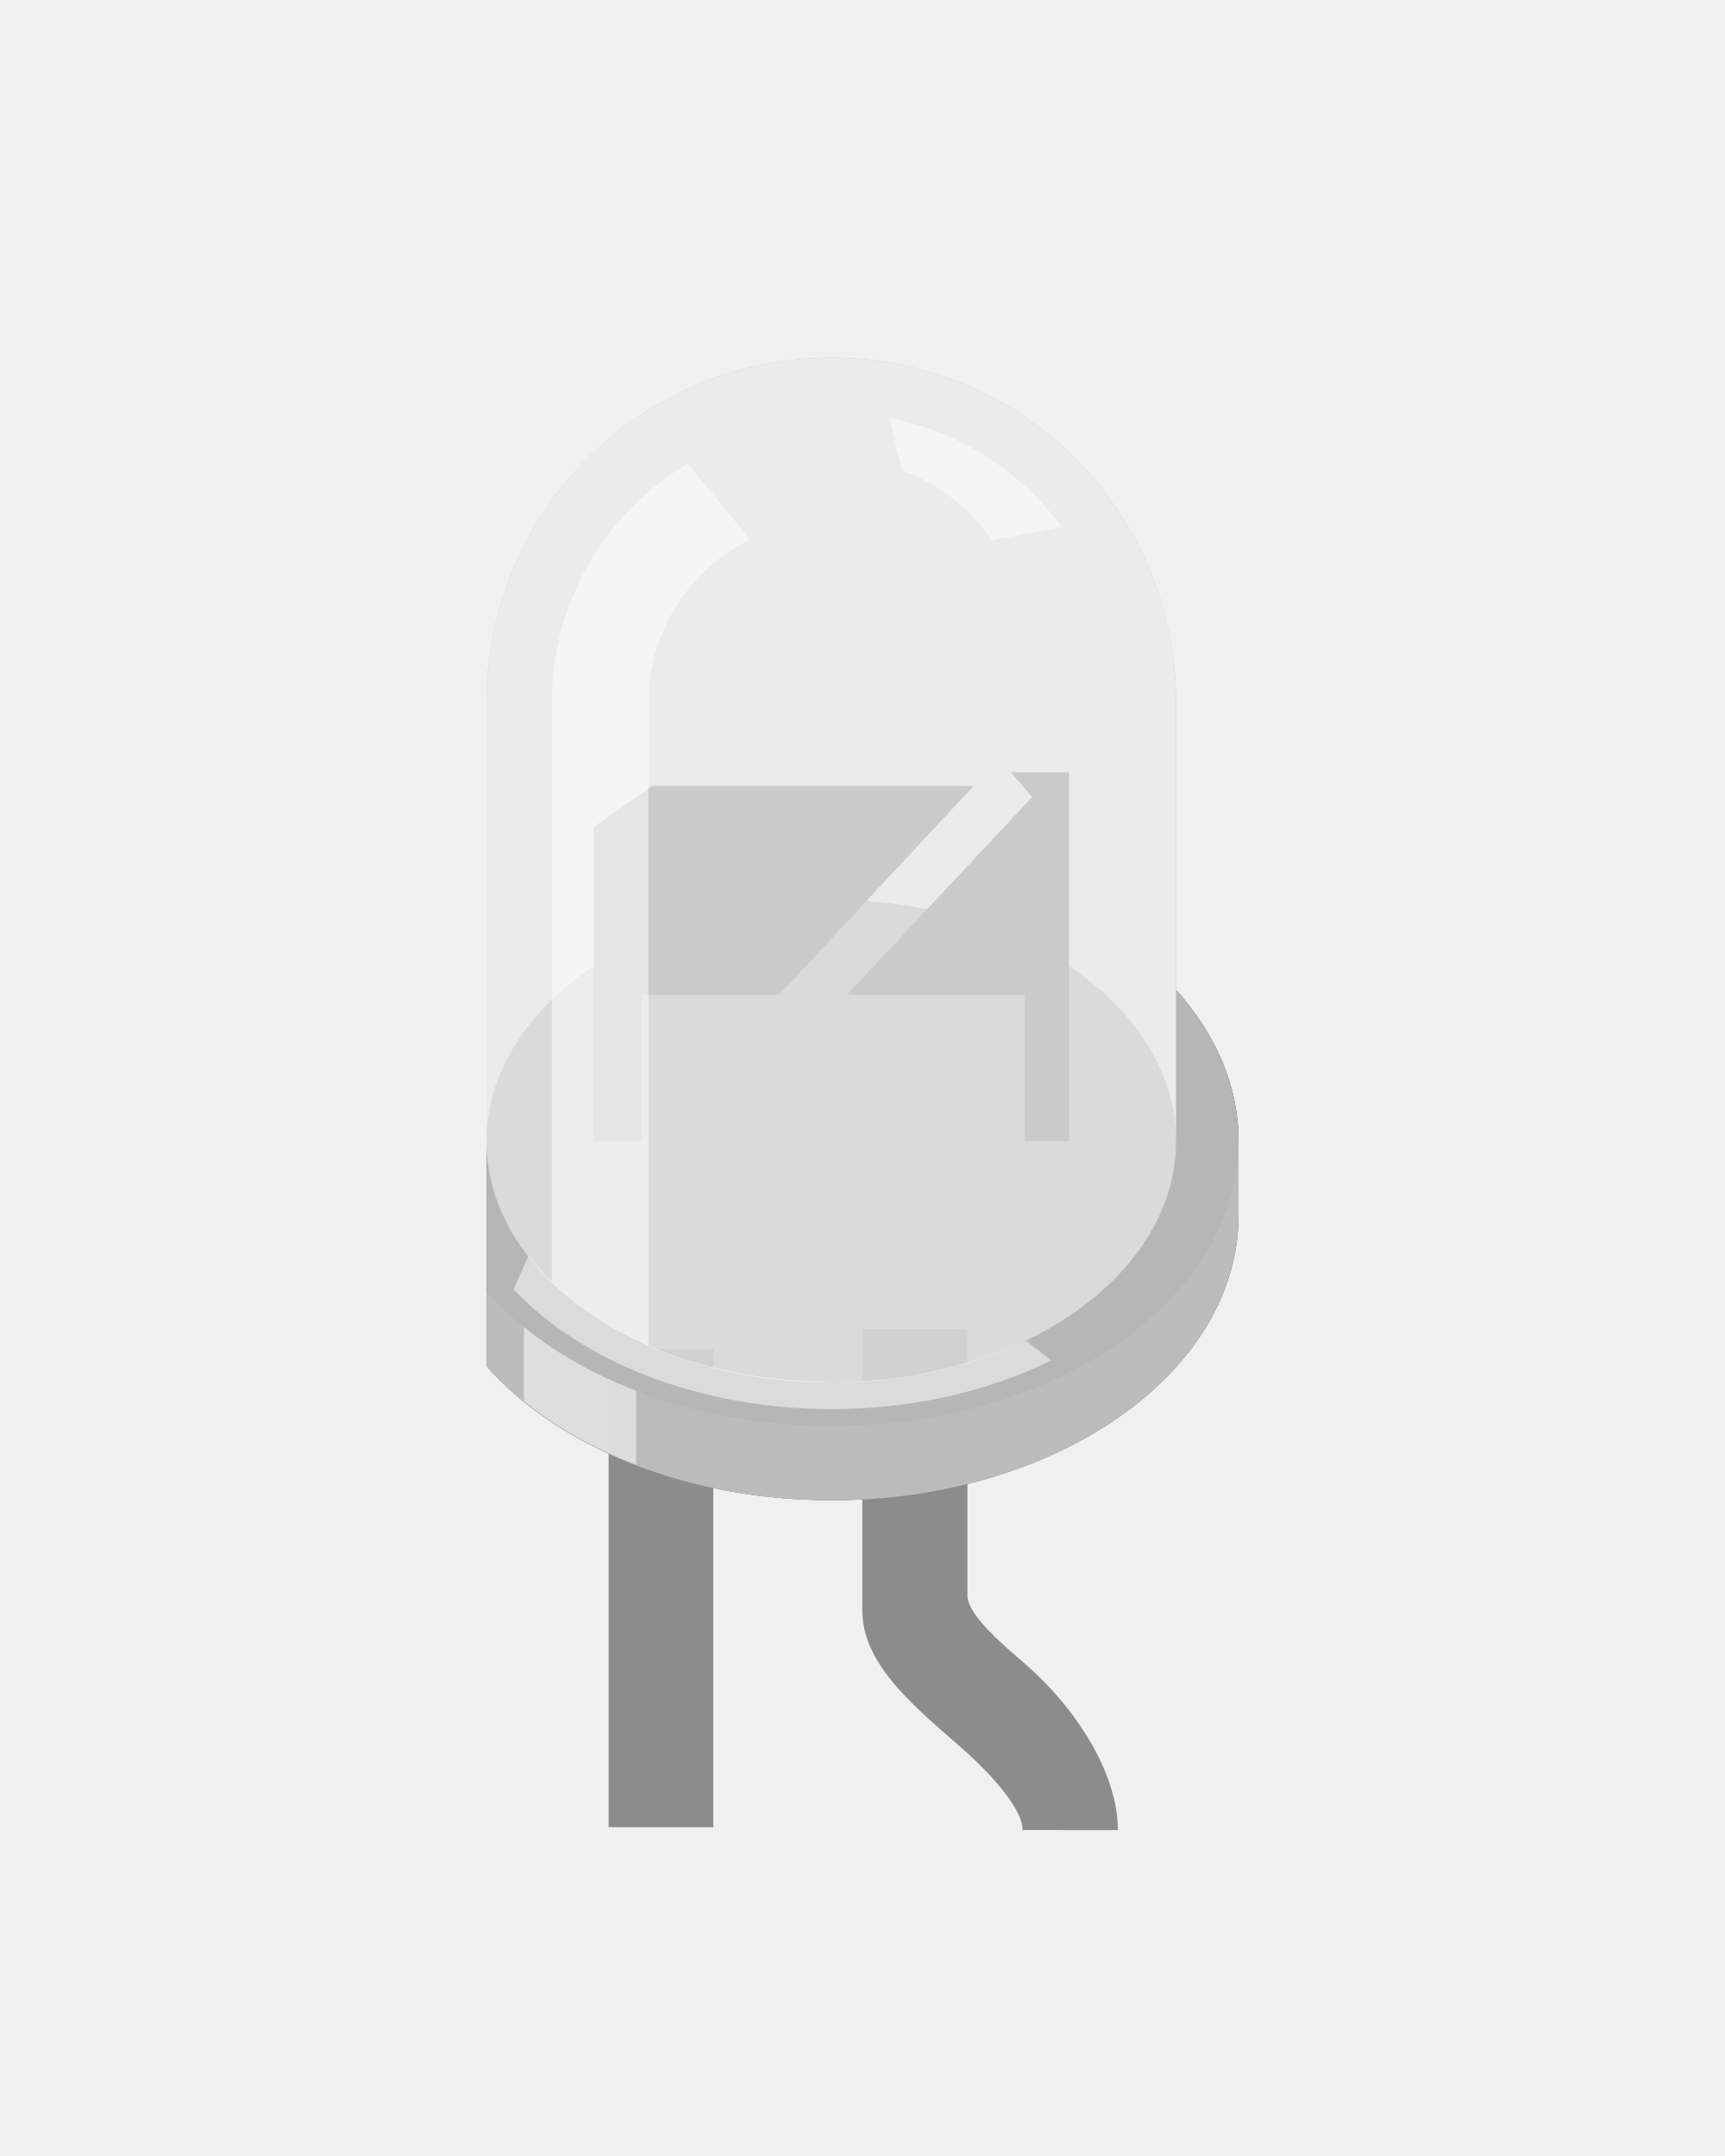
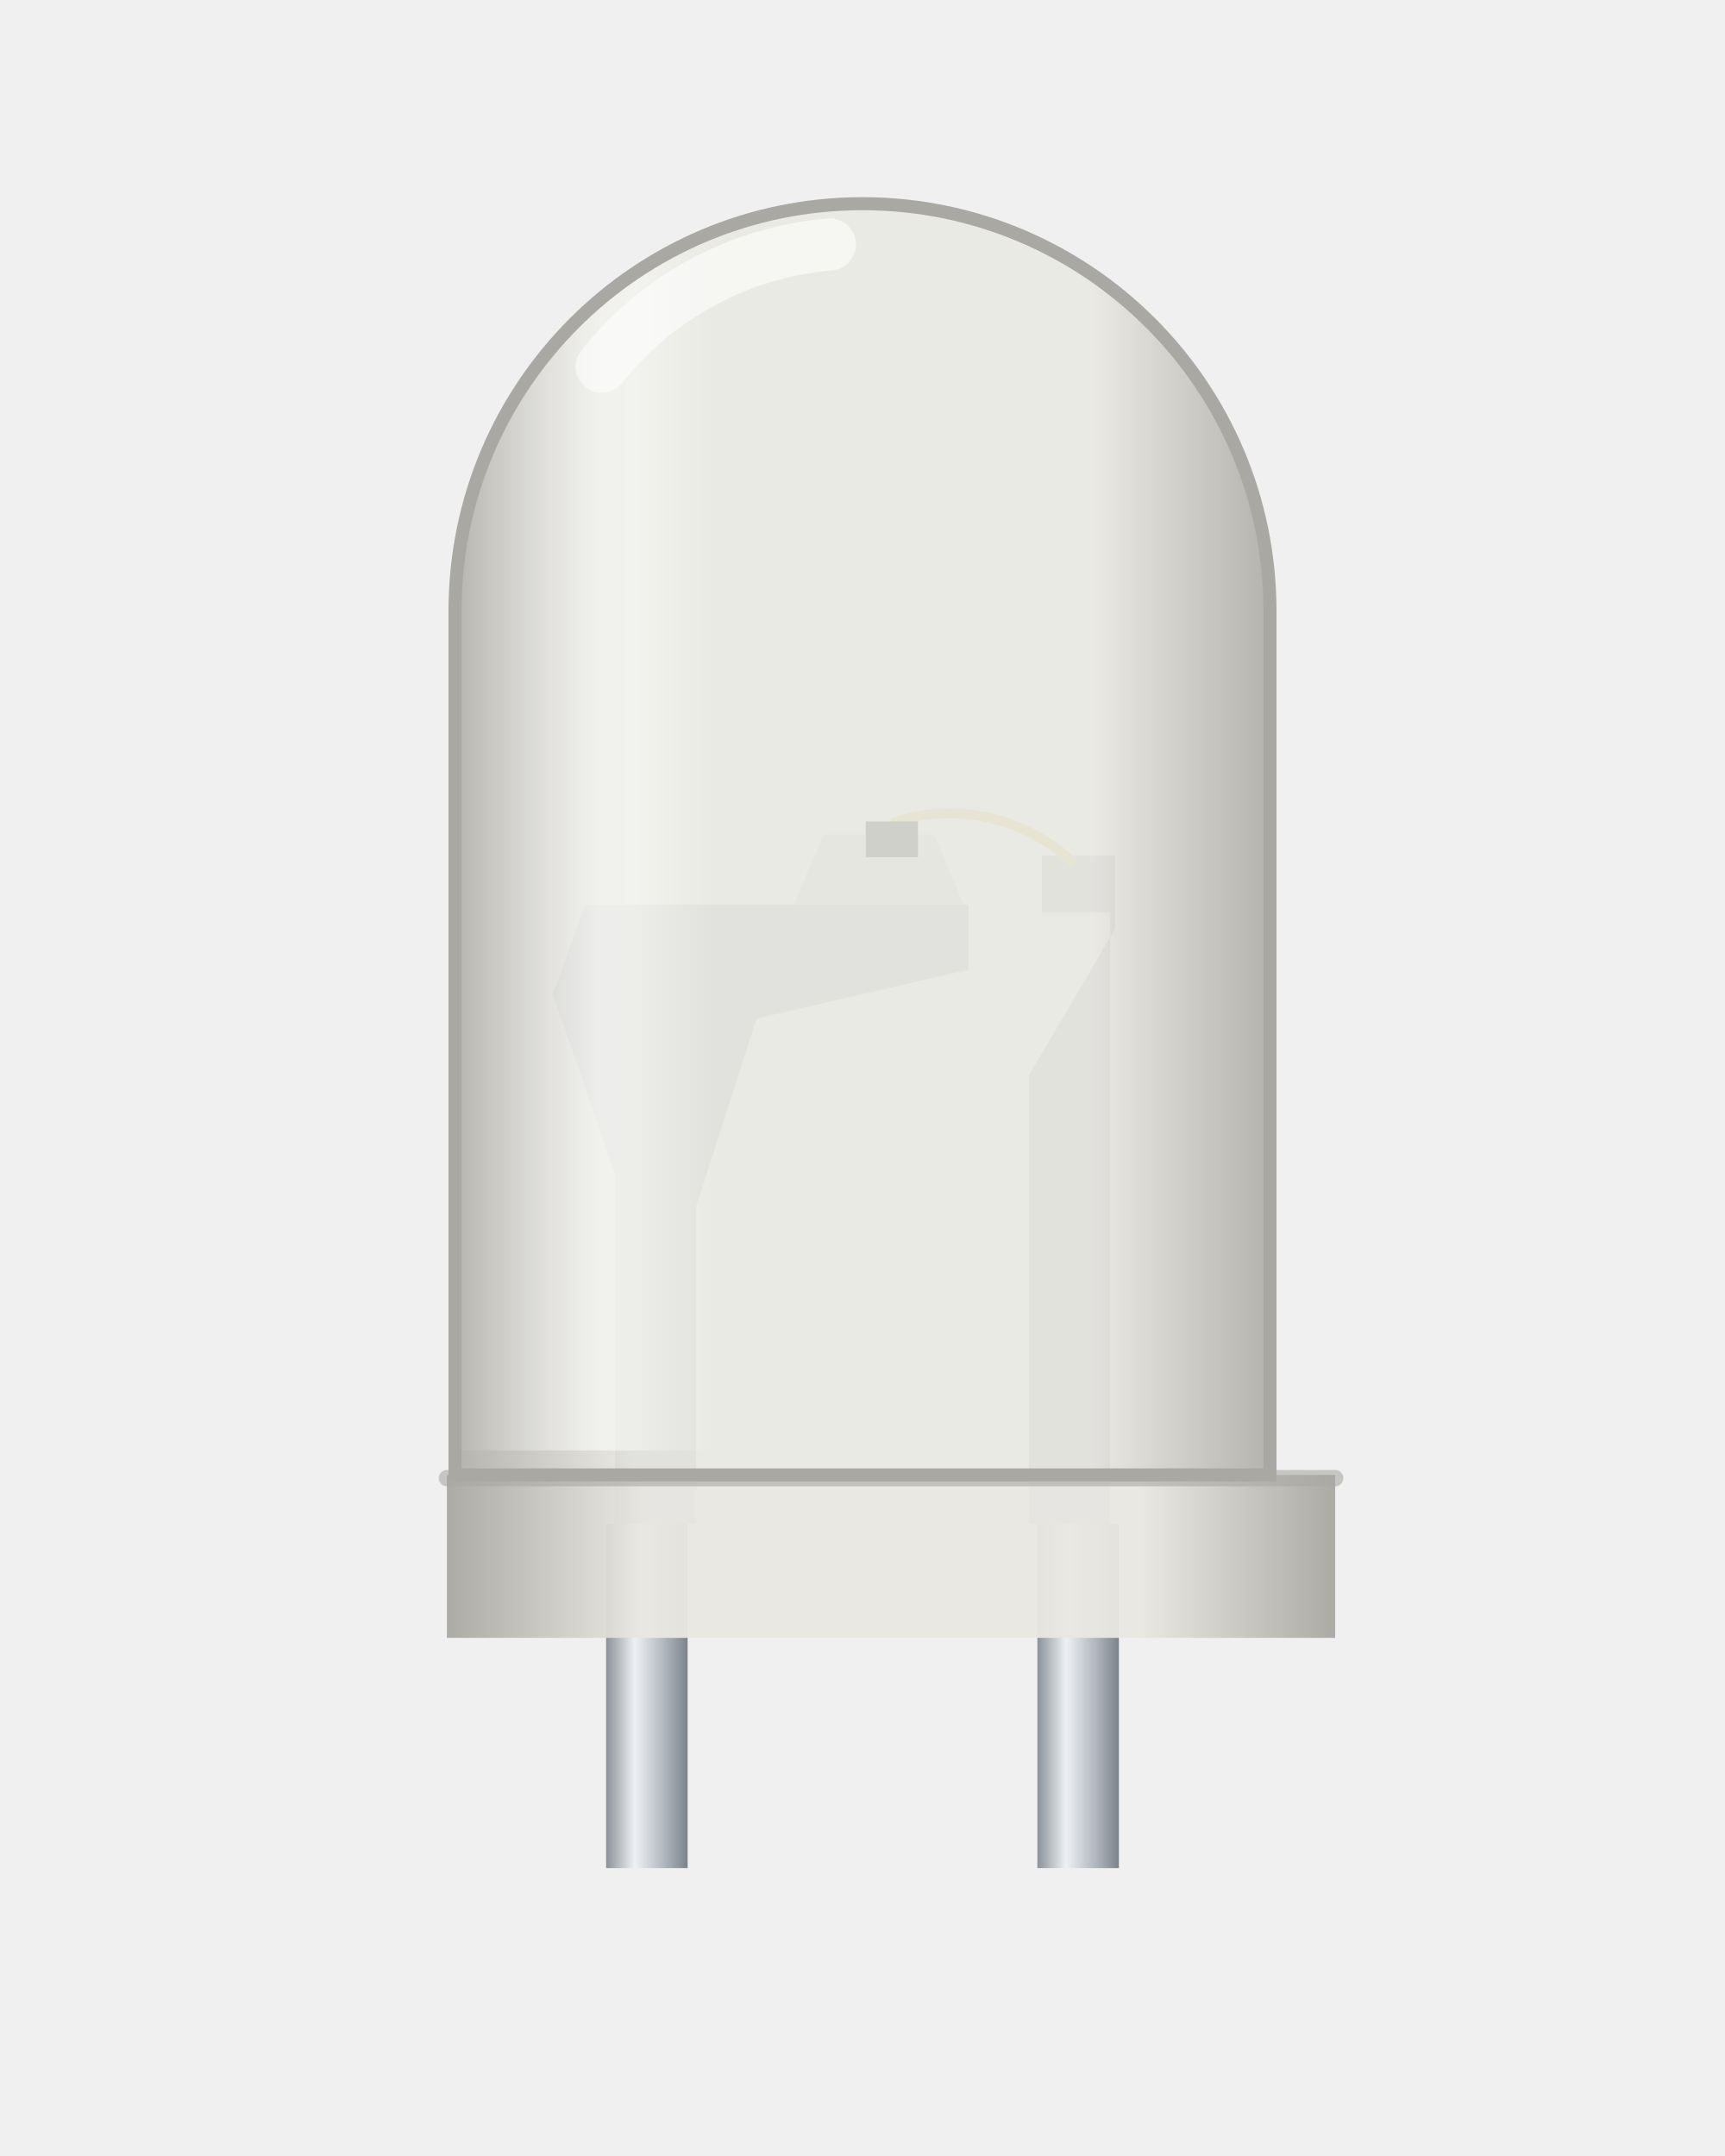
- <svg xmlns="http://www.w3.org/2000/svg" width="40" height="50" version="1.2" viewBox="-10 -5 35.456 39.618" transform="scale(1 1)">
-   <filter id="light1" x="-0.8" y="-0.8" height="2.2" width="2.8">
-     <feGaussianBlur stdDeviation="2" />
-   </filter>
-   <filter id="light2" x="-0.8" y="-0.8" height="2.2" width="2.8">
-     <feGaussianBlur stdDeviation="4" />
-   </filter>
-   <rect x="2.51" y="20.382" width="2.151" height="9.827" fill="#8c8c8c" />
-   <path d="m12.977 30.269c0-1.174-0.868-2.513-1.892-3.402-0.416-0.367-1.2-1.002-1.2-1.425v-5.471h-2.161v5.78c0 1.058 0.948 1.879 1.946 2.748 0.444 0.376 1.349 1.25 1.349 1.769" fill="#8c8c8c" />
-   <path d="m14.173 13.001v-5.913c0-3.913-3.168-7.088-7.085-7.088-3.913 0-7.088 3.169-7.088 7.088v13.649c1.474 1.651 4.097 2.753 7.088 2.753 4.62 0 8.369-2.618 8.369-5.859v-1.524c-7.4e-4 -1.143-0.474-2.204-1.283-3.106z" opacity=".3" />
-   <path d="m14.173 13.001v-5.913c0-3.913-3.168-7.088-7.085-7.088-3.913 0-7.088 3.169-7.088 7.088v13.649c1.474 1.651 4.097 2.753 7.088 2.753 4.62 0 8.369-2.618 8.369-5.859v-1.524c-7.4e-4 -1.143-0.474-2.204-1.283-3.106z" fill="#e6e6e6" opacity=".5" />
-   <path d="m14.173 13.001v3.105c0 2.739-3.166 4.965-7.085 4.965-3.913 2e-5 -7.088-2.219-7.088-4.965v4.63c1.474 1.652 4.097 2.753 7.088 2.753 4.62 0 8.369-2.618 8.369-5.859l-4e-5 -1.524c-7e-4 -1.142-0.474-2.203-1.283-3.105z" fill="#d1d1d1" opacity=".9" />
-   <g>
-     <path d="m14.173 13.001v3.105c0 2.739-3.166 4.965-7.085 4.965-3.913 2e-5 -7.088-2.219-7.088-4.965v4.63c1.474 1.652 4.097 2.753 7.088 2.753 4.62 0 8.369-2.618 8.369-5.859l-4e-5 -1.524c-7e-4 -1.142-0.474-2.203-1.283-3.105z" opacity=".7" />
-     <path d="m14.173 13.001v3.105c0 2.739-3.166 4.965-7.085 4.965-3.913 2e-5 -7.088-2.219-7.088-4.965v3.105c1.474 1.65 4.097 2.753 7.088 2.753 4.62 0 8.369-2.618 8.369-5.859-7.4e-4 -1.141-0.474-2.203-1.283-3.105z" opacity=".25" />
-     <ellipse cx="7.088" cy="16.106" rx="7.087" ry="4.961" opacity=".25" />
-   </g>
-   <polygon points="2.203 16.107 3.196 16.107 3.196 13.095 6.016 13.095 10.012 8.805 3.407 8.805 2.203 9.648" fill="#666666" />
-   <polygon points="11.215 9.034 7.412 13.095 11.06 13.095 11.06 16.107 11.974 16.107 11.974 8.524 10.778 8.524" fill="#666666" />
-   <path d="m14.173 13.001v-5.913c0-3.913-3.168-7.088-7.085-7.088-3.913 0-7.088 3.169-7.088 7.088v13.649c1.474 1.651 4.097 2.753 7.088 2.753 4.62 0 8.369-2.618 8.369-5.859v-1.524c-7.4e-4 -1.143-0.474-2.204-1.283-3.106z" opacity=".65" fill="white" />
-   <g fill="#ffffff">
-     <path d="m10.388 3.754 1.436-0.274c-0.842-1.132-2.082-1.958-3.542-2.239l0.254 1.081c0.764 0.271 1.407 0.78 1.851 1.431z" opacity=".5" />
-     <path d="m0.768 19.926v1.52c0.649 0.529 1.433 0.976 2.308 1.317v-1.525c-0.878-0.336-1.657-0.782-2.308-1.312z" opacity=".5" />
-     <path d="m11.073 20.21c-0.256 0.122-0.53 0.23-0.806 0.33-0.058 0.019-0.117 0.04-0.178 0.058-0.564 0.179-1.161 0.319-1.795 0.395-0.075 0.009-0.151 0.019-0.225 0.019-0.32 0.03-0.644 0.058-0.971 0.058-0.148 0-0.307-0.015-0.472-0.024-1.2-0.057-2.331-0.315-3.298-0.739l-2e-5 -8.389v-4.825c0-1.471 0.848-2.729 2.074-3.349l-0.022-0.053-1.248-1.512c-1.67 1.003-2.79 2.822-2.79 4.912v11.905c-0.05-0.05-0.308-0.309-0.48-0.53l-0.307 0.688c1.401 1.482 3.809 2.462 6.543 2.462 1.68 0 3.237-0.374 4.511-1.002l-0.527-0.409-0.01 0.007z" opacity=".5" />
-   </g>
-   <g class="light" style="display: none">
-     <ellipse cx="8" cy="10" rx="10" ry="10" filter="url(#light2)" fill="#ffffff" style="opacity: 1" />
-     <ellipse cx="8" cy="10" rx="2" ry="2" fill="white" filter="url(#light1)" />
-     <ellipse cx="8" cy="10" rx="3" ry="3" fill="white" filter="url(#light1)" style="opacity: 1" />
-   </g>
+ <svg xmlns="http://www.w3.org/2000/svg" version="1.1" width="40px" height="50px" viewBox="0 0 40 50">
+   <defs>
+     <linearGradient id="luz" x1="0" y1="0" x2="0" y2="1">
+       <stop offset="0" stop-color="#ffffff" stop-opacity="0.16" />
+       <stop offset="0.45" stop-color="#ffffff" stop-opacity="0" />
+       <stop offset="1" stop-color="#000000" stop-opacity="0.22" />
+     </linearGradient>
+     <linearGradient id="metal" x1="0" y1="0" x2="0" y2="1">
+       <stop offset="0" stop-color="#f4f6f8" />
+       <stop offset="0.5" stop-color="#b9bfc6" />
+       <stop offset="1" stop-color="#868d95" />
+     </linearGradient>
+     <linearGradient id="metal-h" x1="0" y1="0" x2="1" y2="0">
+       <stop offset="0" stop-color="#8a9199" />
+       <stop offset="0.35" stop-color="#eef1f4" />
+       <stop offset="0.7" stop-color="#b3b9c0" />
+       <stop offset="1" stop-color="#7c838b" />
+     </linearGradient>
+     <radialGradient id="lata" cx="0.4" cy="0.38" r="0.66">
+       <stop offset="0" stop-color="#f6f8fa" />
+       <stop offset="0.6" stop-color="#c3c9cf" />
+       <stop offset="1" stop-color="#8c939b" />
+     </radialGradient>
+     <linearGradient id="plastico" x1="0" y1="0" x2="0" y2="1">
+       <stop offset="0" stop-color="#3a3c40" />
+       <stop offset="1" stop-color="#16171a" />
+     </linearGradient>
+     <linearGradient id="ouro" x1="0" y1="0" x2="0" y2="1">
+       <stop offset="0" stop-color="#f4dc8c" />
+       <stop offset="1" stop-color="#b88a2c" />
+     </linearGradient>
+     <linearGradient id="epoxi" x1="0" y1="0" x2="1" y2="0">
+       <stop offset="0" stop-color="#a9a8a2" />
+       <stop offset="0.22" stop-color="#e9e8e2" />
+       <stop offset="0.5" stop-color="#e9e8e2" />
+       <stop offset="0.78" stop-color="#e9e8e2" />
+       <stop offset="1" stop-color="#a9a8a2" />
+     </linearGradient>
+     <linearGradient id="reflexo" x1="0" y1="0" x2="1" y2="0">
+       <stop offset="0" stop-color="#ffffff" stop-opacity="0" />
+       <stop offset="0.18" stop-color="#ffffff" stop-opacity="0.55" />
+       <stop offset="0.32" stop-color="#ffffff" stop-opacity="0" />
+       <stop offset="1" stop-color="#ffffff" stop-opacity="0" />
+     </linearGradient>
+   </defs>
+   <rect x="14.055" y="35.339" width="1.89" height="7.984" fill="url(#metal-h)" />
+   <rect x="24.055" y="35.339" width="1.89" height="7.984" fill="url(#metal-h)" />
+   <path d="M14.255 35.339 L14.255 27.213 L12.819 23.055 L13.575 20.976 L22.457 20.976 L22.457 22.488 L17.543 23.622 L16.145 27.969 L16.145 35.339 Z" fill="#9da3aa" fill-opacity="0.75" />
+   <path d="M18.413 20.976 L22.343 20.976 L21.663 19.351 L19.093 19.351 Z" fill="#c7ccd2" fill-opacity="0.8" />
+   <path d="M23.855 35.339 L23.855 24.945 L25.858 21.543 L25.858 19.843 L24.157 19.843 L24.157 21.165 L25.745 21.165 L25.745 35.339 Z" fill="#9da3aa" fill-opacity="0.7" />
+   <path d="M20.68 19.087 A4.157 4.157 0 0 1 24.913 20.031" fill="none" stroke="#e3c46a" stroke-width="0.227" stroke-opacity="0.9" />
+   <rect x="20.076" y="19.049" width="1.209" height="0.831" fill="#3a3c40" />
+   <path d="M10.551 34.205 L10.551 14.173 A9.449 9.449 0 0 1 29.449 14.173 L29.449 34.205 Z" fill="url(#epoxi)" fill-opacity="0.86" />
+   <path d="M10.362 34.205 L30.961 34.205 L30.961 37.984 L10.362 37.984 Z" fill="url(#epoxi)" fill-opacity="0.95" />
+   <path d="M10.362 34.28 L30.961 34.28" fill="none" stroke="#a9a8a2" stroke-width="0.378" stroke-linecap="round" stroke-opacity="0.6" />
+   <path d="M10.551 33.638 L10.551 14.173 A9.449 9.449 0 0 1 29.449 14.173 L29.449 33.638 Z" fill="url(#reflexo)" />
+   <path d="M13.953 8.504 A7.559 7.559 0 0 1 19.244 5.669" fill="none" stroke="#ffffff" stroke-width="1.209" stroke-linecap="round" stroke-opacity="0.55" />
+   <path d="M10.551 34.205 L10.551 14.173 A9.449 9.449 0 0 1 29.449 14.173 L29.449 34.205 Z" fill="none" stroke="#a9a8a2" stroke-width="0.302" />
</svg>
